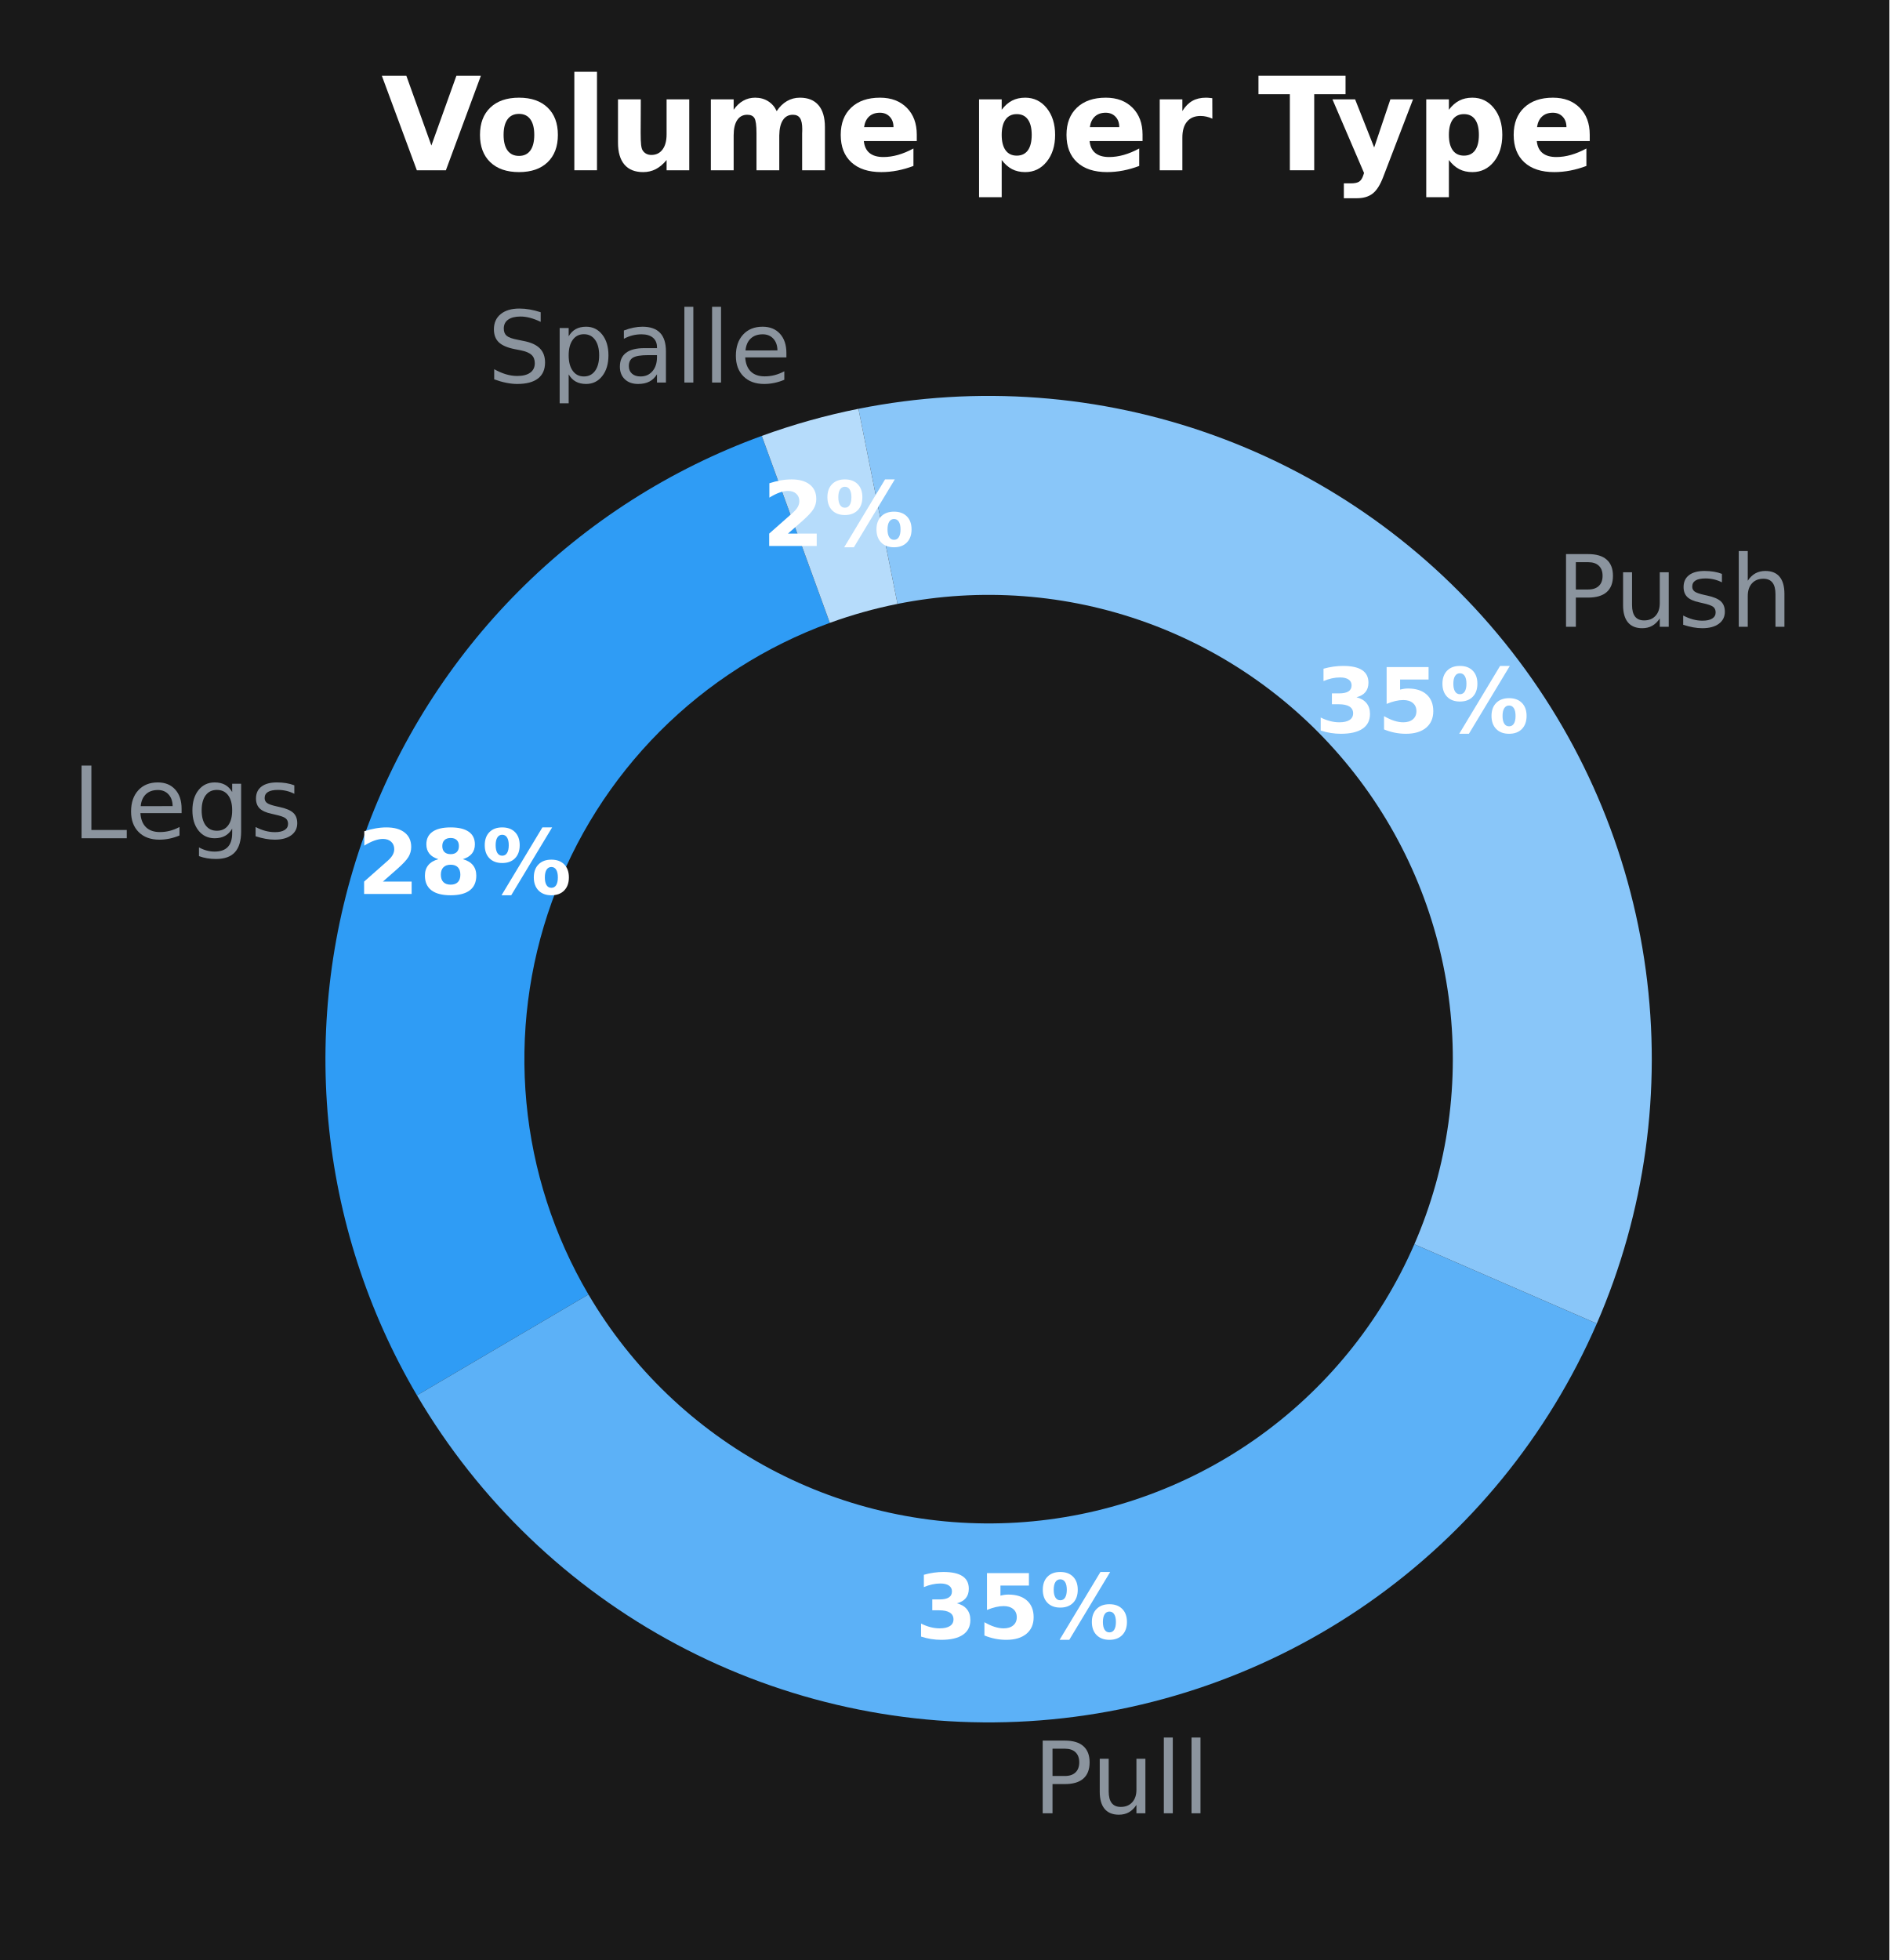
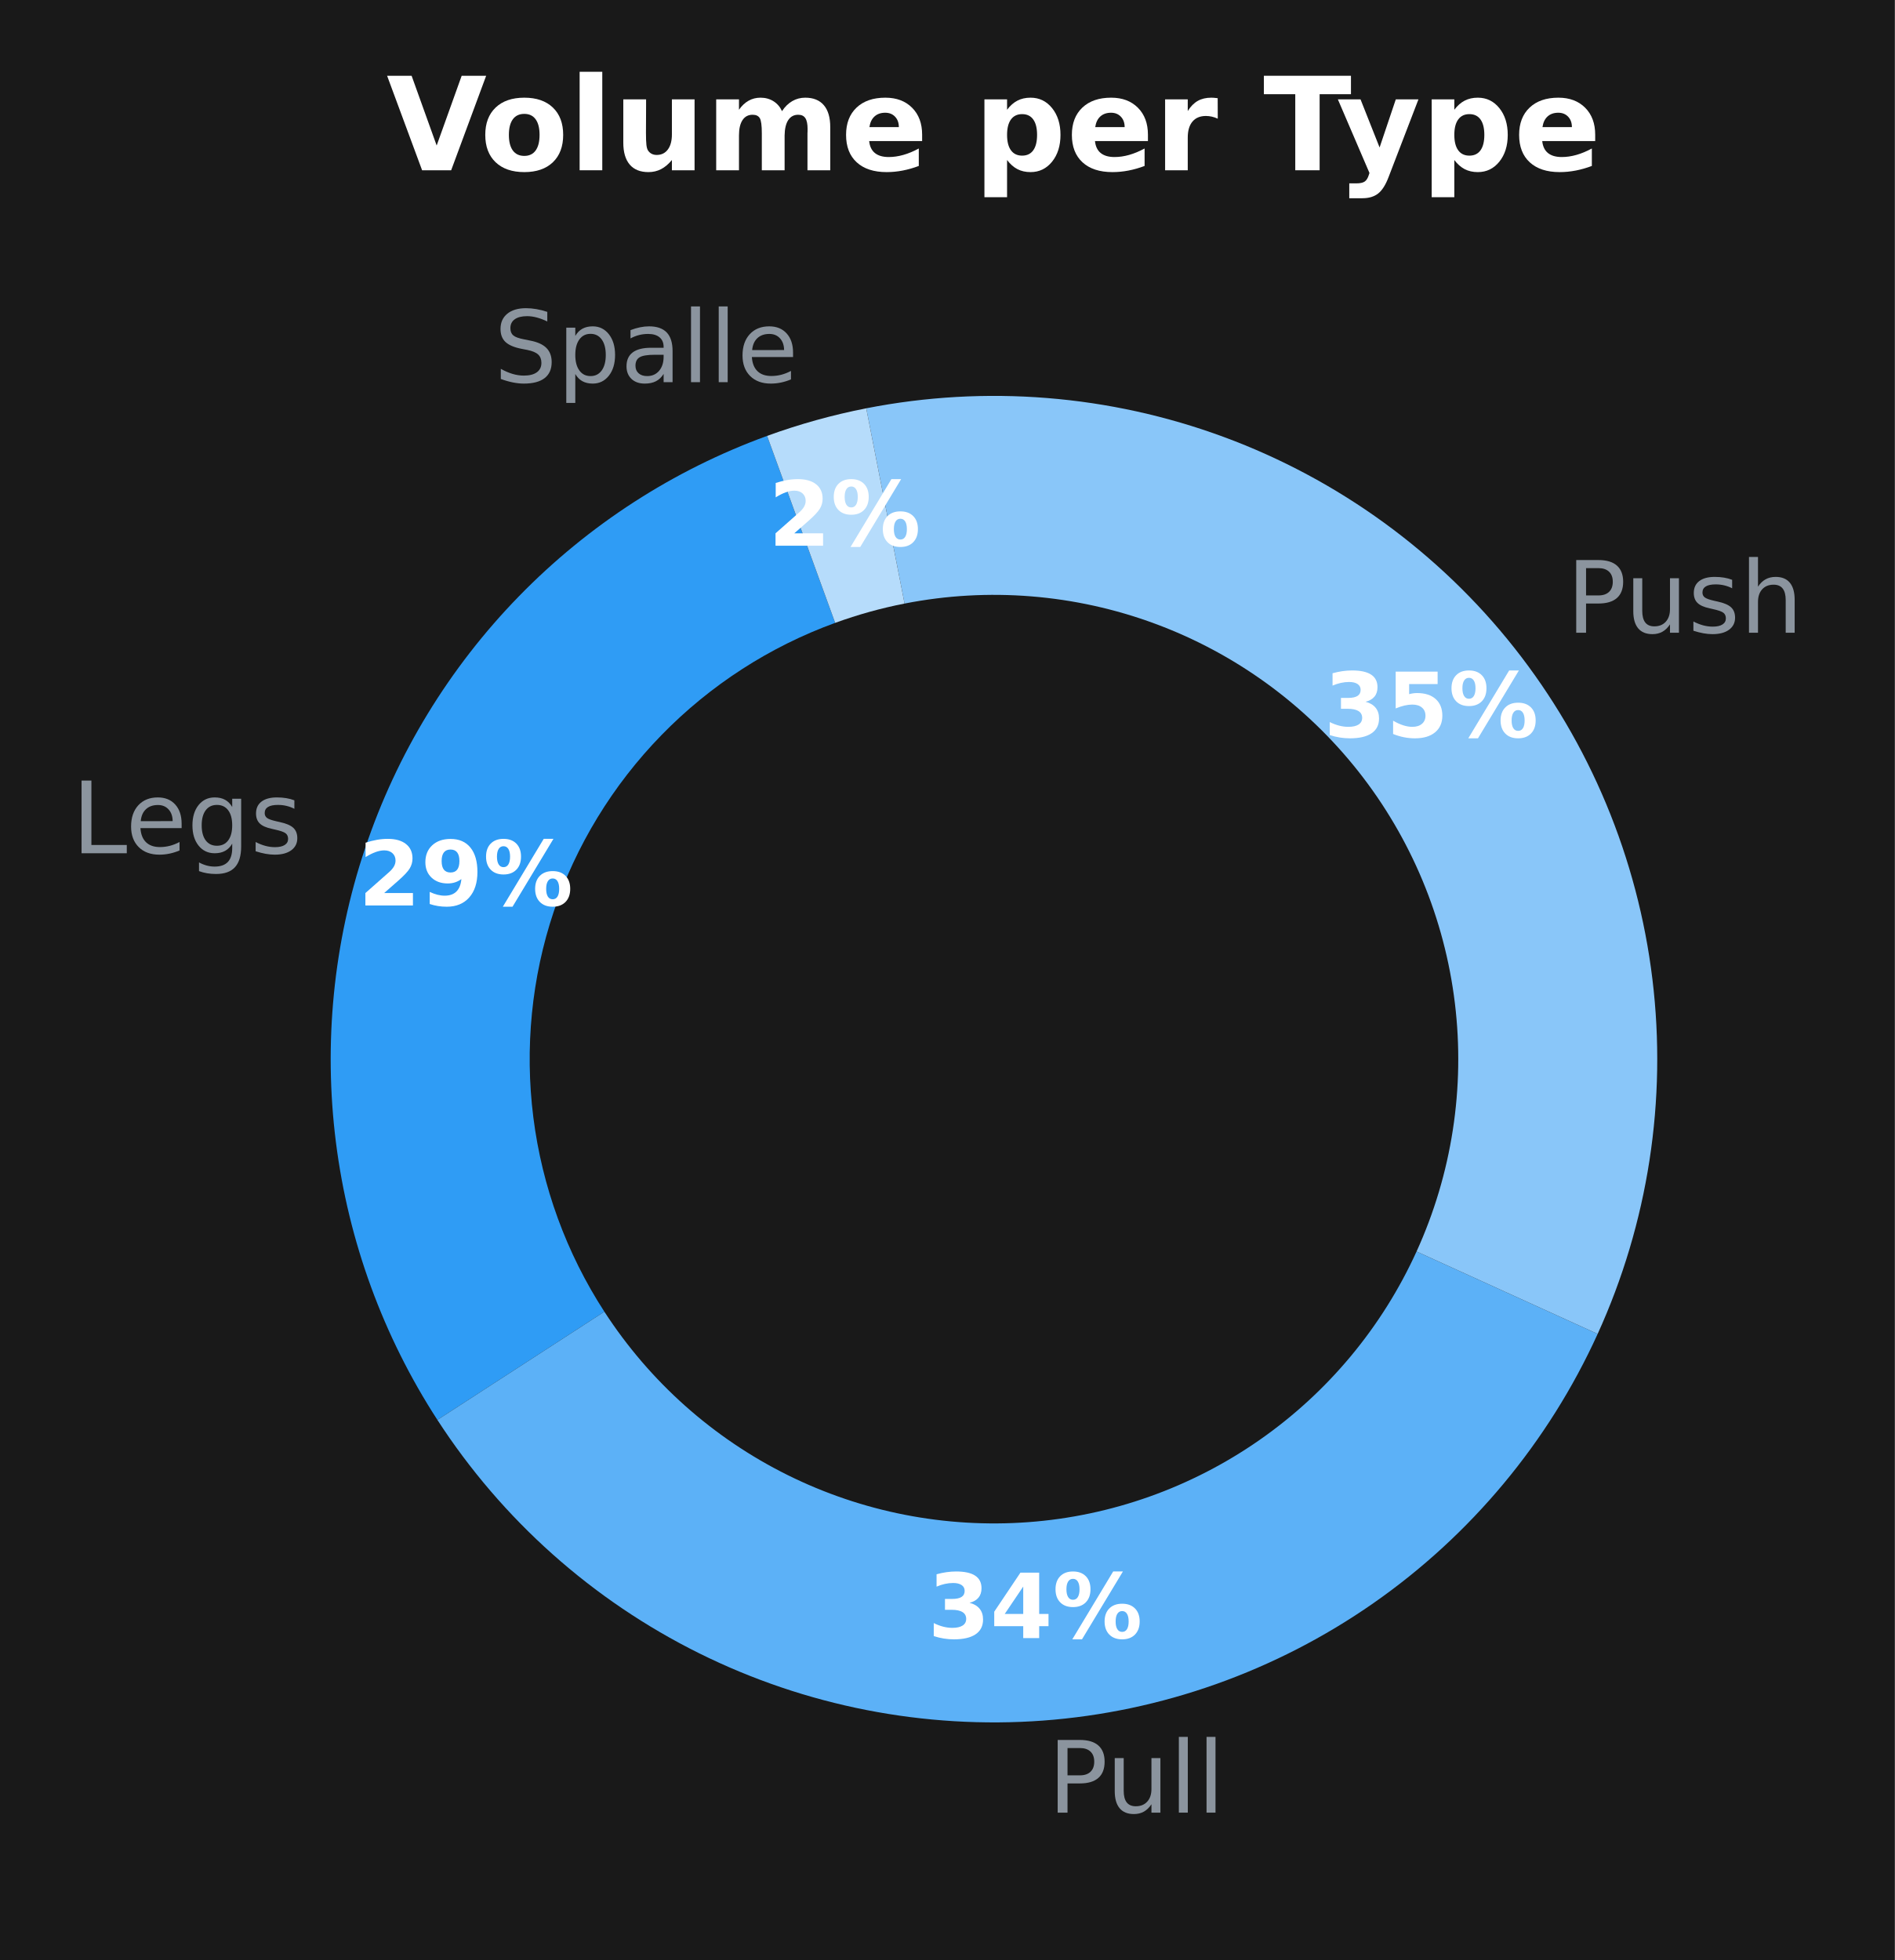
- <svg xmlns="http://www.w3.org/2000/svg" xmlns:xlink="http://www.w3.org/1999/xlink" width="189.535pt" height="196.598pt" viewBox="0 0 189.535 196.598" version="1.1">
+ <svg xmlns="http://www.w3.org/2000/svg" xmlns:xlink="http://www.w3.org/1999/xlink" width="190.057pt" height="196.598pt" viewBox="0 0 190.057 196.598" version="1.1">
  <defs>
    <style type="text/css">*{stroke-linejoin: round; stroke-linecap: butt}</style>
  </defs>
  <g id="figure_1">
    <g id="patch_1">
-       <path d="M 0 196.598  L 189.535 196.598  L 189.535 0  L 0 0  z " style="fill: #191919" />
+       <path d="M 0 196.598  L 190.057 196.598  L 190.057 0  L 0 0  z " style="fill: #191919" />
    </g>
    <g id="axes_1">
      <g id="patch_2">
-         <path d="M 76.421 43.722  C 67.25 47.06 58.925 52.375 52.038 59.289  C 45.152 66.204 39.87 74.55 36.568 83.734  C 33.267 92.917 32.027 102.716 32.936 112.433  C 33.844 122.149 36.88 131.548 41.827 139.96  L 59.031 129.844  C 55.568 123.955 53.443 117.376 52.807 110.574  C 52.171 103.773 53.039 96.914 55.35 90.485  C 57.661 84.056 61.358 78.214 66.179 73.374  C 71 68.534 76.827 64.813 83.247 62.477  z " style="fill: #2f9cf5" />
+         <path d="M 76.943 43.722  C 67.543 47.143 59.035 52.641 52.053 59.805  C 45.071 66.969 39.794 75.616 36.616 85.101  C 33.438 94.586 32.439 104.667 33.695 114.591  C 34.951 124.515 38.43 134.03 43.871 142.424  L 60.619 131.568  C 56.81 125.692 54.375 119.032 53.496 112.085  C 52.617 105.138 53.315 98.082 55.54 91.442  C 57.765 84.803 61.459 78.75 66.346 73.735  C 71.233 68.72 77.189 64.872 83.769 62.477  z " style="fill: #2f9cf5" />
      </g>
      <g id="patch_3">
-         <path d="M 41.827 139.96  C 48.048 150.54 57.077 159.194 67.91 164.962  C 78.743 170.729 90.964 173.388 103.214 172.643  C 115.464 171.898 127.273 167.777 137.327 160.739  C 147.381 153.701 155.294 144.016 160.187 132.76  L 141.883 124.804  C 138.458 132.682 132.919 139.462 125.881 144.389  C 118.843 149.316 110.577 152.2 102.002 152.722  C 93.427 153.243 84.872 151.382 77.289 147.345  C 69.706 143.307 63.386 137.249 59.031 129.844  z " style="fill: #5cb1f7" />
+         <path d="M 43.871 142.424  C 50.36 152.435 59.425 160.519 70.111 165.825  C 80.797 171.131 92.716 173.466 104.614 172.584  C 116.512 171.702 127.957 167.636 137.744 160.813  C 147.531 153.99 155.305 144.658 160.247 133.799  L 142.082 125.531  C 138.622 133.132 133.181 139.664 126.33 144.44  C 119.479 149.217 111.467 152.063 103.139 152.68  C 94.81 153.297 86.467 151.663 78.987 147.949  C 71.506 144.235 65.161 138.576 60.619 131.568  z " style="fill: #5cb1f7" />
      </g>
      <g id="patch_4">
-         <path d="M 160.187 132.76  C 165.031 121.617 166.731 109.356 165.101 97.315  C 163.472 85.273 158.573 73.905 150.941 64.45  C 143.309 54.995 133.23 47.81 121.803 43.677  C 110.377 39.544 98.033 38.619 86.118 41.004  L 90.035 60.574  C 98.376 58.905 107.016 59.552 115.015 62.445  C 123.013 65.338 130.069 70.368 135.411 76.987  C 140.754 83.605 144.182 91.563 145.323 99.992  C 146.464 108.42 145.274 117.003 141.883 124.804  z " style="fill: #89c6f9" />
+         <path d="M 160.247 133.799  C 165.312 122.671 167.213 110.36 165.74 98.222  C 164.267 86.085 159.476 74.586 151.896 64.992  C 144.316 55.399 134.237 48.079 122.769 43.839  C 111.301 39.599 98.884 38.601 86.886 40.955  L 90.729 60.54  C 99.128 58.892 107.82 59.59 115.847 62.559  C 123.875 65.527 130.931 70.651 136.237 77.366  C 141.543 84.081 144.896 92.131 145.927 100.627  C 146.958 109.123 145.628 117.741 142.082 125.531  z " style="fill: #89c6f9" />
      </g>
      <g id="patch_5">
-         <path d="M 86.118 41.004  C 84.471 41.333 82.836 41.726 81.218 42.179  C 79.6 42.633 78 43.147 76.421 43.722  L 83.247 62.477  C 84.352 62.075 85.472 61.714 86.605 61.397  C 87.738 61.079 88.882 60.805 90.035 60.574  z " style="fill: #b6dcfb" />
+         <path d="M 86.886 40.955  C 85.196 41.287 83.52 41.684 81.861 42.145  C 80.202 42.607 78.561 43.133 76.943 43.722  L 83.769 62.477  C 84.902 62.065 86.05 61.696 87.212 61.373  C 88.373 61.05 89.547 60.772 90.729 60.54  z " style="fill: #b6dcfb" />
      </g>
      <g id="matplotlib.axis_1" />
      <g id="matplotlib.axis_2" />
      <g id="text_1">
-         <g style="fill: #8b949e" transform="translate(7.2 84.08079) scale(0.1 -0.1)">
+         <g style="fill: #8b949e" transform="translate(7.2 85.58522) scale(0.1 -0.1)">
          <defs>
            <path id="DejaVuSans-2f" d="M 628 4666  L 1259 4666  L 1259 531  L 3531 531  L 3531 0  L 628 0  L 628 4666  z " transform="scale(0.015625)" />
            <path id="DejaVuSans-48" d="M 3597 1894  L 3597 1613  L 953 1613  Q 991 1019 1311 708  Q 1631 397 2203 397  Q 2534 397 2845 478  Q 3156 559 3463 722  L 3463 178  Q 3153 47 2828 -22  Q 2503 -91 2169 -91  Q 1331 -91 842 396  Q 353 884 353 1716  Q 353 2575 817 3079  Q 1281 3584 2069 3584  Q 2775 3584 3186 3129  Q 3597 2675 3597 1894  z M 3022 2063  Q 3016 2534 2758 2815  Q 2500 3097 2075 3097  Q 1594 3097 1305 2825  Q 1016 2553 972 2059  L 3022 2063  z " transform="scale(0.015625)" />
            <path id="DejaVuSans-4a" d="M 2906 1791  Q 2906 2416 2648 2759  Q 2391 3103 1925 3103  Q 1463 3103 1205 2759  Q 947 2416 947 1791  Q 947 1169 1205 825  Q 1463 481 1925 481  Q 2391 481 2648 825  Q 2906 1169 2906 1791  z M 3481 434  Q 3481 -459 3084 -895  Q 2688 -1331 1869 -1331  Q 1566 -1331 1297 -1286  Q 1028 -1241 775 -1147  L 775 -588  Q 1028 -725 1275 -790  Q 1522 -856 1778 -856  Q 2344 -856 2625 -561  Q 2906 -266 2906 331  L 2906 616  Q 2728 306 2450 153  Q 2172 0 1784 0  Q 1141 0 747 490  Q 353 981 353 1791  Q 353 2603 747 3093  Q 1141 3584 1784 3584  Q 2172 3584 2450 3431  Q 2728 3278 2906 2969  L 2906 3500  L 3481 3500  L 3481 434  z " transform="scale(0.015625)" />
            <path id="DejaVuSans-56" d="M 2834 3397  L 2834 2853  Q 2591 2978 2328 3040  Q 2066 3103 1784 3103  Q 1356 3103 1142 2972  Q 928 2841 928 2578  Q 928 2378 1081 2264  Q 1234 2150 1697 2047  L 1894 2003  Q 2506 1872 2764 1633  Q 3022 1394 3022 966  Q 3022 478 2636 193  Q 2250 -91 1575 -91  Q 1294 -91 989 -36  Q 684 19 347 128  L 347 722  Q 666 556 975 473  Q 1284 391 1588 391  Q 1994 391 2212 530  Q 2431 669 2431 922  Q 2431 1156 2273 1281  Q 2116 1406 1581 1522  L 1381 1569  Q 847 1681 609 1914  Q 372 2147 372 2553  Q 372 3047 722 3315  Q 1072 3584 1716 3584  Q 2034 3584 2315 3537  Q 2597 3491 2834 3397  z " transform="scale(0.015625)" />
          </defs>
          <use xlink:href="#DejaVuSans-2f" />
          <use xlink:href="#DejaVuSans-48" transform="translate(53.96875 0)" />
          <use xlink:href="#DejaVuSans-4a" transform="translate(115.5 0)" />
          <use xlink:href="#DejaVuSans-56" transform="translate(178.9844 0)" />
        </g>
      </g>
      <g id="text_2">
-         <g style="fill: #8b949e" transform="translate(103.618 181.8818) scale(0.1 -0.1)">
+         <g style="fill: #8b949e" transform="translate(105.1055 181.8167) scale(0.1 -0.1)">
          <defs>
            <path id="DejaVuSans-33" d="M 1259 4147  L 1259 2394  L 2053 2394  Q 2494 2394 2734 2622  Q 2975 2850 2975 3272  Q 2975 3691 2734 3919  Q 2494 4147 2053 4147  L 1259 4147  z M 628 4666  L 2053 4666  Q 2838 4666 3239 4311  Q 3641 3956 3641 3272  Q 3641 2581 3239 2228  Q 2838 1875 2053 1875  L 1259 1875  L 1259 0  L 628 0  L 628 4666  z " transform="scale(0.015625)" />
            <path id="DejaVuSans-58" d="M 544 1381  L 544 3500  L 1119 3500  L 1119 1403  Q 1119 906 1312 657  Q 1506 409 1894 409  Q 2359 409 2629 706  Q 2900 1003 2900 1516  L 2900 3500  L 3475 3500  L 3475 0  L 2900 0  L 2900 538  Q 2691 219 2414 64  Q 2138 -91 1772 -91  Q 1169 -91 856 284  Q 544 659 544 1381  z M 1991 3584  L 1991 3584  z " transform="scale(0.015625)" />
            <path id="DejaVuSans-4f" d="M 603 4863  L 1178 4863  L 1178 0  L 603 0  L 603 4863  z " transform="scale(0.015625)" />
          </defs>
          <use xlink:href="#DejaVuSans-33" />
          <use xlink:href="#DejaVuSans-58" transform="translate(58.54688 0)" />
          <use xlink:href="#DejaVuSans-4f" transform="translate(121.9219 0)" />
          <use xlink:href="#DejaVuSans-4f" transform="translate(149.7031 0)" />
        </g>
      </g>
      <g id="text_3">
-         <g style="fill: #8b949e" transform="translate(156.1178 62.86978) scale(0.1 -0.1)">
+         <g style="fill: #8b949e" transform="translate(157.1163 63.46592) scale(0.1 -0.1)">
          <defs>
            <path id="DejaVuSans-4b" d="M 3513 2113  L 3513 0  L 2938 0  L 2938 2094  Q 2938 2591 2744 2837  Q 2550 3084 2163 3084  Q 1697 3084 1428 2787  Q 1159 2491 1159 1978  L 1159 0  L 581 0  L 581 4863  L 1159 4863  L 1159 2956  Q 1366 3272 1645 3428  Q 1925 3584 2291 3584  Q 2894 3584 3203 3211  Q 3513 2838 3513 2113  z " transform="scale(0.015625)" />
          </defs>
          <use xlink:href="#DejaVuSans-33" />
          <use xlink:href="#DejaVuSans-58" transform="translate(58.54688 0)" />
          <use xlink:href="#DejaVuSans-56" transform="translate(121.9219 0)" />
          <use xlink:href="#DejaVuSans-4b" transform="translate(174.0156 0)" />
        </g>
      </g>
      <g id="text_4">
-         <g style="fill: #8b949e" transform="translate(48.88799 38.37127) scale(0.1 -0.1)">
+         <g style="fill: #8b949e" transform="translate(49.54293 38.33424) scale(0.1 -0.1)">
          <defs>
            <path id="DejaVuSans-36" d="M 3425 4513  L 3425 3897  Q 3066 4069 2747 4153  Q 2428 4238 2131 4238  Q 1616 4238 1336 4038  Q 1056 3838 1056 3469  Q 1056 3159 1242 3001  Q 1428 2844 1947 2747  L 2328 2669  Q 3034 2534 3370 2195  Q 3706 1856 3706 1288  Q 3706 609 3251 259  Q 2797 -91 1919 -91  Q 1588 -91 1214 -16  Q 841 59 441 206  L 441 856  Q 825 641 1194 531  Q 1563 422 1919 422  Q 2459 422 2753 634  Q 3047 847 3047 1241  Q 3047 1584 2836 1778  Q 2625 1972 2144 2069  L 1759 2144  Q 1053 2284 737 2584  Q 422 2884 422 3419  Q 422 4038 858 4394  Q 1294 4750 2059 4750  Q 2388 4750 2728 4690  Q 3069 4631 3425 4513  z " transform="scale(0.015625)" />
            <path id="DejaVuSans-53" d="M 1159 525  L 1159 -1331  L 581 -1331  L 581 3500  L 1159 3500  L 1159 2969  Q 1341 3281 1617 3432  Q 1894 3584 2278 3584  Q 2916 3584 3314 3078  Q 3713 2572 3713 1747  Q 3713 922 3314 415  Q 2916 -91 2278 -91  Q 1894 -91 1617 61  Q 1341 213 1159 525  z M 3116 1747  Q 3116 2381 2855 2742  Q 2594 3103 2138 3103  Q 1681 3103 1420 2742  Q 1159 2381 1159 1747  Q 1159 1113 1420 752  Q 1681 391 2138 391  Q 2594 391 2855 752  Q 3116 1113 3116 1747  z " transform="scale(0.015625)" />
            <path id="DejaVuSans-44" d="M 2194 1759  Q 1497 1759 1228 1600  Q 959 1441 959 1056  Q 959 750 1161 570  Q 1363 391 1709 391  Q 2188 391 2477 730  Q 2766 1069 2766 1631  L 2766 1759  L 2194 1759  z M 3341 1997  L 3341 0  L 2766 0  L 2766 531  Q 2569 213 2275 61  Q 1981 -91 1556 -91  Q 1019 -91 701 211  Q 384 513 384 1019  Q 384 1609 779 1909  Q 1175 2209 1959 2209  L 2766 2209  L 2766 2266  Q 2766 2663 2505 2880  Q 2244 3097 1772 3097  Q 1472 3097 1187 3025  Q 903 2953 641 2809  L 641 3341  Q 956 3463 1253 3523  Q 1550 3584 1831 3584  Q 2591 3584 2966 3190  Q 3341 2797 3341 1997  z " transform="scale(0.015625)" />
          </defs>
          <use xlink:href="#DejaVuSans-36" />
          <use xlink:href="#DejaVuSans-53" transform="translate(63.48438 0)" />
          <use xlink:href="#DejaVuSans-44" transform="translate(126.9688 0)" />
          <use xlink:href="#DejaVuSans-4f" transform="translate(188.25 0)" />
          <use xlink:href="#DejaVuSans-4f" transform="translate(216.0312 0)" />
          <use xlink:href="#DejaVuSans-48" transform="translate(243.8125 0)" />
        </g>
      </g>
      <g id="text_5">
-         <g style="fill: #ffffff" transform="translate(35.81423 89.67216) scale(0.09 -0.09)">
+         <g style="fill: #ffffff" transform="translate(35.9377 90.821) scale(0.09 -0.09)">
          <defs>
            <path id="DejaVuSans-Bold-15" d="M 1844 884  L 3897 884  L 3897 0  L 506 0  L 506 884  L 2209 2388  Q 2438 2594 2547 2791  Q 2656 2988 2656 3200  Q 2656 3528 2436 3728  Q 2216 3928 1850 3928  Q 1569 3928 1234 3808  Q 900 3688 519 3450  L 519 4475  Q 925 4609 1322 4679  Q 1719 4750 2100 4750  Q 2938 4750 3402 4381  Q 3866 4013 3866 3353  Q 3866 2972 3669 2642  Q 3472 2313 2841 1759  L 1844 884  z " transform="scale(0.015625)" />
-             <path id="DejaVuSans-Bold-1b" d="M 2228 2088  Q 1891 2088 1709 1903  Q 1528 1719 1528 1375  Q 1528 1031 1709 848  Q 1891 666 2228 666  Q 2563 666 2741 848  Q 2919 1031 2919 1375  Q 2919 1722 2741 1905  Q 2563 2088 2228 2088  z M 1350 2484  Q 925 2613 709 2878  Q 494 3144 494 3541  Q 494 4131 934 4440  Q 1375 4750 2228 4750  Q 3075 4750 3515 4442  Q 3956 4134 3956 3541  Q 3956 3144 3739 2878  Q 3522 2613 3097 2484  Q 3572 2353 3814 2058  Q 4056 1763 4056 1313  Q 4056 619 3595 264  Q 3134 -91 2228 -91  Q 1319 -91 855 264  Q 391 619 391 1313  Q 391 1763 633 2058  Q 875 2353 1350 2484  z M 1631 3419  Q 1631 3141 1786 2991  Q 1941 2841 2228 2841  Q 2509 2841 2662 2991  Q 2816 3141 2816 3419  Q 2816 3697 2662 3845  Q 2509 3994 2228 3994  Q 1941 3994 1786 3844  Q 1631 3694 1631 3419  z " transform="scale(0.015625)" />
+             <path id="DejaVuSans-Bold-1c" d="M 641 103  L 641 966  Q 928 831 1190 764  Q 1453 697 1709 697  Q 2247 697 2547 995  Q 2847 1294 2900 1881  Q 2688 1725 2447 1647  Q 2206 1569 1925 1569  Q 1209 1569 770 1986  Q 331 2403 331 3084  Q 331 3838 820 4291  Q 1309 4744 2131 4744  Q 3044 4744 3544 4128  Q 4044 3513 4044 2388  Q 4044 1231 3459 570  Q 2875 -91 1856 -91  Q 1528 -91 1228 -42  Q 928 6 641 103  z M 2125 2350  Q 2441 2350 2600 2554  Q 2759 2759 2759 3169  Q 2759 3575 2600 3781  Q 2441 3988 2125 3988  Q 1809 3988 1650 3781  Q 1491 3575 1491 3169  Q 1491 2759 1650 2554  Q 1809 2350 2125 2350  z " transform="scale(0.015625)" />
            <path id="DejaVuSans-Bold-8" d="M 4959 1925  Q 4738 1925 4616 1733  Q 4494 1541 4494 1184  Q 4494 825 4614 633  Q 4734 441 4959 441  Q 5184 441 5303 633  Q 5422 825 5422 1184  Q 5422 1541 5301 1733  Q 5181 1925 4959 1925  z M 4959 2450  Q 5541 2450 5875 2112  Q 6209 1775 6209 1184  Q 6209 594 5875 251  Q 5541 -91 4959 -91  Q 4378 -91 4042 251  Q 3706 594 3706 1184  Q 3706 1772 4042 2111  Q 4378 2450 4959 2450  z M 2094 -91  L 1403 -91  L 4319 4750  L 5013 4750  L 2094 -91  z M 1453 4750  Q 2034 4750 2367 4411  Q 2700 4072 2700 3481  Q 2700 2891 2367 2550  Q 2034 2209 1453 2209  Q 872 2209 539 2550  Q 206 2891 206 3481  Q 206 4072 539 4411  Q 872 4750 1453 4750  z M 1453 4225  Q 1228 4225 1106 4031  Q 984 3838 984 3481  Q 984 3122 1106 2926  Q 1228 2731 1453 2731  Q 1678 2731 1798 2926  Q 1919 3122 1919 3481  Q 1919 3838 1797 4031  Q 1675 4225 1453 4225  z " transform="scale(0.015625)" />
          </defs>
          <use xlink:href="#DejaVuSans-Bold-15" />
-           <use xlink:href="#DejaVuSans-Bold-1b" transform="translate(69.57812 0)" />
+           <use xlink:href="#DejaVuSans-Bold-1c" transform="translate(69.57812 0)" />
          <use xlink:href="#DejaVuSans-Bold-8" transform="translate(139.1562 0)" />
        </g>
      </g>
      <g id="text_6">
-         <g style="fill: #ffffff" transform="translate(91.7966 164.3563) scale(0.09 -0.09)">
+         <g style="fill: #ffffff" transform="translate(93.05594 164.3065) scale(0.09 -0.09)">
          <defs>
            <path id="DejaVuSans-Bold-16" d="M 2981 2516  Q 3453 2394 3698 2092  Q 3944 1791 3944 1325  Q 3944 631 3412 270  Q 2881 -91 1863 -91  Q 1503 -91 1142 -33  Q 781 25 428 141  L 428 1069  Q 766 900 1098 814  Q 1431 728 1753 728  Q 2231 728 2486 893  Q 2741 1059 2741 1369  Q 2741 1688 2480 1852  Q 2219 2016 1709 2016  L 1228 2016  L 1228 2791  L 1734 2791  Q 2188 2791 2409 2933  Q 2631 3075 2631 3366  Q 2631 3634 2415 3781  Q 2200 3928 1806 3928  Q 1516 3928 1219 3862  Q 922 3797 628 3669  L 628 4550  Q 984 4650 1334 4700  Q 1684 4750 2022 4750  Q 2931 4750 3382 4451  Q 3834 4153 3834 3553  Q 3834 3144 3618 2883  Q 3403 2622 2981 2516  z " transform="scale(0.015625)" />
+             <path id="DejaVuSans-Bold-17" d="M 2356 3675  L 1038 1722  L 2356 1722  L 2356 3675  z M 2156 4666  L 3494 4666  L 3494 1722  L 4159 1722  L 4159 850  L 3494 850  L 3494 0  L 2356 0  L 2356 850  L 288 850  L 288 1881  L 2156 4666  z " transform="scale(0.015625)" />
+           </defs>
+           <use xlink:href="#DejaVuSans-Bold-16" />
+           <use xlink:href="#DejaVuSans-Bold-17" transform="translate(69.57812 0)" />
+           <use xlink:href="#DejaVuSans-Bold-8" transform="translate(139.1562 0)" />
+         </g>
+       </g>
+       <g id="text_7">
+         <g style="fill: #ffffff" transform="translate(132.7733 73.9296) scale(0.09 -0.09)">
+           <defs>
            <path id="DejaVuSans-Bold-18" d="M 678 4666  L 3669 4666  L 3669 3781  L 1638 3781  L 1638 3059  Q 1775 3097 1914 3117  Q 2053 3138 2203 3138  Q 3056 3138 3531 2711  Q 4006 2284 4006 1522  Q 4006 766 3489 337  Q 2972 -91 2053 -91  Q 1656 -91 1267 -14  Q 878 63 494 219  L 494 1166  Q 875 947 1217 837  Q 1559 728 1863 728  Q 2300 728 2551 942  Q 2803 1156 2803 1522  Q 2803 1891 2551 2103  Q 2300 2316 1863 2316  Q 1603 2316 1309 2248  Q 1016 2181 678 2041  L 678 4666  z " transform="scale(0.015625)" />
          </defs>
          <use xlink:href="#DejaVuSans-Bold-16" />
          <use xlink:href="#DejaVuSans-Bold-18" transform="translate(69.57812 0)" />
          <use xlink:href="#DejaVuSans-Bold-8" transform="translate(139.1562 0)" />
        </g>
      </g>
-       <g id="text_7">
-         <g style="fill: #ffffff" transform="translate(131.8873 73.47437) scale(0.09 -0.09)">
-           <use xlink:href="#DejaVuSans-Bold-16" />
-           <use xlink:href="#DejaVuSans-Bold-18" transform="translate(69.57812 0)" />
-           <use xlink:href="#DejaVuSans-Bold-8" transform="translate(139.1562 0)" />
-         </g>
-       </g>
      <g id="text_8">
-         <g style="fill: #ffffff" transform="translate(76.45091 54.76642) scale(0.09 -0.09)">
+         <g style="fill: #ffffff" transform="translate(77.07451 54.73814) scale(0.09 -0.09)">
          <use xlink:href="#DejaVuSans-Bold-15" />
          <use xlink:href="#DejaVuSans-Bold-8" transform="translate(69.57812 0)" />
        </g>
      </g>
      <g id="text_9">
-         <g style="fill: #ffffff" transform="translate(38.24213 17.07797) scale(0.13 -0.13)">
+         <g style="fill: #ffffff" transform="translate(38.7645 17.07797) scale(0.13 -0.13)">
          <defs>
            <path id="DejaVuSans-Bold-39" d="M 31 4666  L 1241 4666  L 2478 1222  L 3713 4666  L 4922 4666  L 3194 0  L 1759 0  L 31 4666  z " transform="scale(0.015625)" />
            <path id="DejaVuSans-Bold-52" d="M 2203 2784  Q 1831 2784 1636 2517  Q 1441 2250 1441 1747  Q 1441 1244 1636 976  Q 1831 709 2203 709  Q 2569 709 2762 976  Q 2956 1244 2956 1747  Q 2956 2250 2762 2517  Q 2569 2784 2203 2784  z M 2203 3584  Q 3106 3584 3614 3096  Q 4122 2609 4122 1747  Q 4122 884 3614 396  Q 3106 -91 2203 -91  Q 1297 -91 786 396  Q 275 884 275 1747  Q 275 2609 786 3096  Q 1297 3584 2203 3584  z " transform="scale(0.015625)" />
            <path id="DejaVuSans-Bold-4f" d="M 538 4863  L 1656 4863  L 1656 0  L 538 0  L 538 4863  z " transform="scale(0.015625)" />
            <path id="DejaVuSans-Bold-58" d="M 500 1363  L 500 3500  L 1625 3500  L 1625 3150  Q 1625 2866 1622 2436  Q 1619 2006 1619 1863  Q 1619 1441 1641 1255  Q 1663 1069 1716 984  Q 1784 875 1895 815  Q 2006 756 2150 756  Q 2500 756 2700 1025  Q 2900 1294 2900 1772  L 2900 3500  L 4019 3500  L 4019 0  L 2900 0  L 2900 506  Q 2647 200 2364 54  Q 2081 -91 1741 -91  Q 1134 -91 817 281  Q 500 653 500 1363  z " transform="scale(0.015625)" />
            <path id="DejaVuSans-Bold-50" d="M 3781 2919  Q 3994 3244 4286 3414  Q 4578 3584 4928 3584  Q 5531 3584 5847 3212  Q 6163 2841 6163 2131  L 6163 0  L 5038 0  L 5038 1825  Q 5041 1866 5042 1909  Q 5044 1953 5044 2034  Q 5044 2406 4934 2573  Q 4825 2741 4581 2741  Q 4263 2741 4089 2478  Q 3916 2216 3909 1719  L 3909 0  L 2784 0  L 2784 1825  Q 2784 2406 2684 2573  Q 2584 2741 2328 2741  Q 2006 2741 1831 2477  Q 1656 2213 1656 1722  L 1656 0  L 531 0  L 531 3500  L 1656 3500  L 1656 2988  Q 1863 3284 2130 3434  Q 2397 3584 2719 3584  Q 3081 3584 3359 3409  Q 3638 3234 3781 2919  z " transform="scale(0.015625)" />
            <path id="DejaVuSans-Bold-48" d="M 4031 1759  L 4031 1441  L 1416 1441  Q 1456 1047 1700 850  Q 1944 653 2381 653  Q 2734 653 3104 758  Q 3475 863 3866 1075  L 3866 213  Q 3469 63 3072 -14  Q 2675 -91 2278 -91  Q 1328 -91 801 392  Q 275 875 275 1747  Q 275 2603 792 3093  Q 1309 3584 2216 3584  Q 3041 3584 3536 3087  Q 4031 2591 4031 1759  z M 2881 2131  Q 2881 2450 2695 2645  Q 2509 2841 2209 2841  Q 1884 2841 1681 2658  Q 1478 2475 1428 2131  L 2881 2131  z " transform="scale(0.015625)" />
            <path id="DejaVuSans-Bold-3" transform="scale(0.015625)" />
            <path id="DejaVuSans-Bold-53" d="M 1656 506  L 1656 -1331  L 538 -1331  L 538 3500  L 1656 3500  L 1656 2988  Q 1888 3294 2169 3439  Q 2450 3584 2816 3584  Q 3463 3584 3878 3070  Q 4294 2556 4294 1747  Q 4294 938 3878 423  Q 3463 -91 2816 -91  Q 2450 -91 2169 54  Q 1888 200 1656 506  z M 2400 2772  Q 2041 2772 1848 2508  Q 1656 2244 1656 1747  Q 1656 1250 1848 986  Q 2041 722 2400 722  Q 2759 722 2948 984  Q 3138 1247 3138 1747  Q 3138 2247 2948 2509  Q 2759 2772 2400 2772  z " transform="scale(0.015625)" />
            <path id="DejaVuSans-Bold-55" d="M 3138 2547  Q 2991 2616 2845 2648  Q 2700 2681 2553 2681  Q 2122 2681 1889 2404  Q 1656 2128 1656 1613  L 1656 0  L 538 0  L 538 3500  L 1656 3500  L 1656 2925  Q 1872 3269 2151 3426  Q 2431 3584 2822 3584  Q 2878 3584 2943 3579  Q 3009 3575 3134 3559  L 3138 2547  z " transform="scale(0.015625)" />
            <path id="DejaVuSans-Bold-37" d="M 31 4666  L 4331 4666  L 4331 3756  L 2784 3756  L 2784 0  L 1581 0  L 1581 3756  L 31 3756  L 31 4666  z " transform="scale(0.015625)" />
            <path id="DejaVuSans-Bold-5c" d="M 78 3500  L 1197 3500  L 2138 1125  L 2938 3500  L 4056 3500  L 2584 -331  Q 2363 -916 2067 -1148  Q 1772 -1381 1288 -1381  L 641 -1381  L 641 -647  L 991 -647  Q 1275 -647 1404 -556  Q 1534 -466 1606 -231  L 1638 -134  L 78 3500  z " transform="scale(0.015625)" />
          </defs>
          <use xlink:href="#DejaVuSans-Bold-39" />
          <use xlink:href="#DejaVuSans-Bold-52" transform="translate(71.92188 0)" />
          <use xlink:href="#DejaVuSans-Bold-4f" transform="translate(140.625 0)" />
          <use xlink:href="#DejaVuSans-Bold-58" transform="translate(174.9062 0)" />
          <use xlink:href="#DejaVuSans-Bold-50" transform="translate(246.0938 0)" />
          <use xlink:href="#DejaVuSans-Bold-48" transform="translate(350.2969 0)" />
          <use xlink:href="#DejaVuSans-Bold-3" transform="translate(418.125 0)" />
          <use xlink:href="#DejaVuSans-Bold-53" transform="translate(452.9375 0)" />
          <use xlink:href="#DejaVuSans-Bold-48" transform="translate(524.5156 0)" />
          <use xlink:href="#DejaVuSans-Bold-55" transform="translate(592.3438 0)" />
          <use xlink:href="#DejaVuSans-Bold-3" transform="translate(641.6562 0)" />
          <use xlink:href="#DejaVuSans-Bold-37" transform="translate(676.4688 0)" />
          <use xlink:href="#DejaVuSans-Bold-5c" transform="translate(732.8281 0)" />
          <use xlink:href="#DejaVuSans-Bold-53" transform="translate(798.0156 0)" />
          <use xlink:href="#DejaVuSans-Bold-48" transform="translate(869.5938 0)" />
        </g>
      </g>
    </g>
  </g>
</svg>
